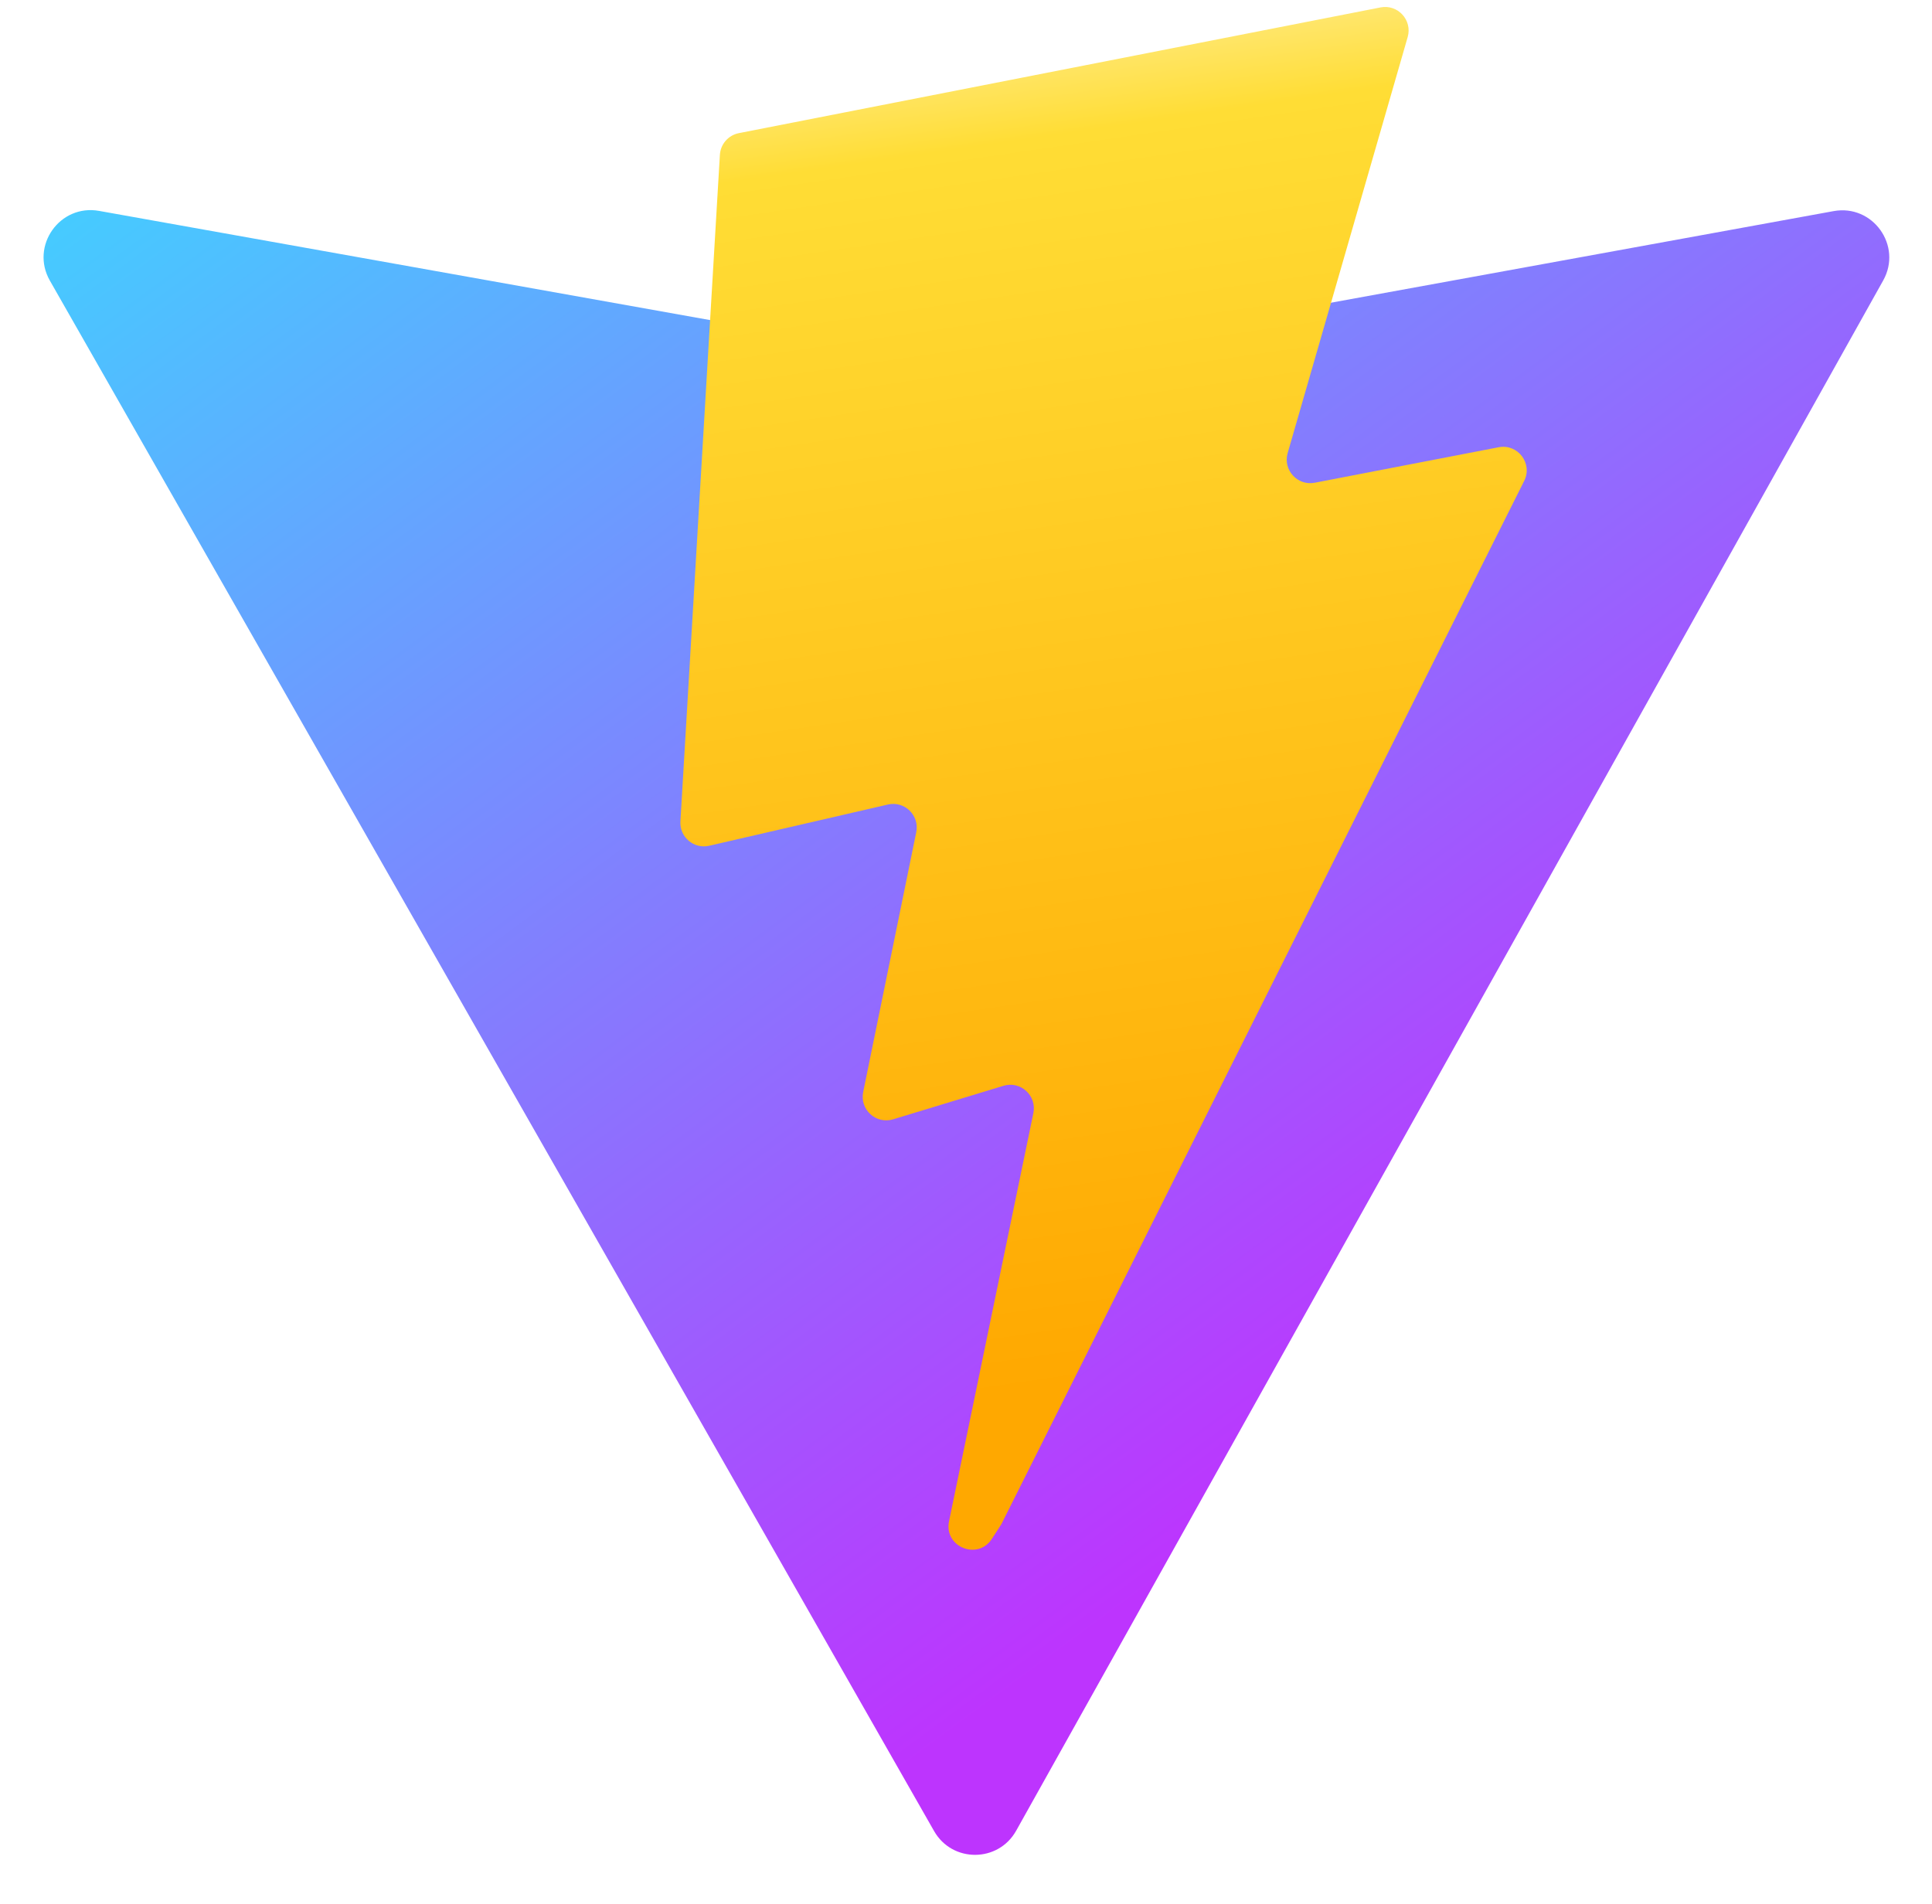
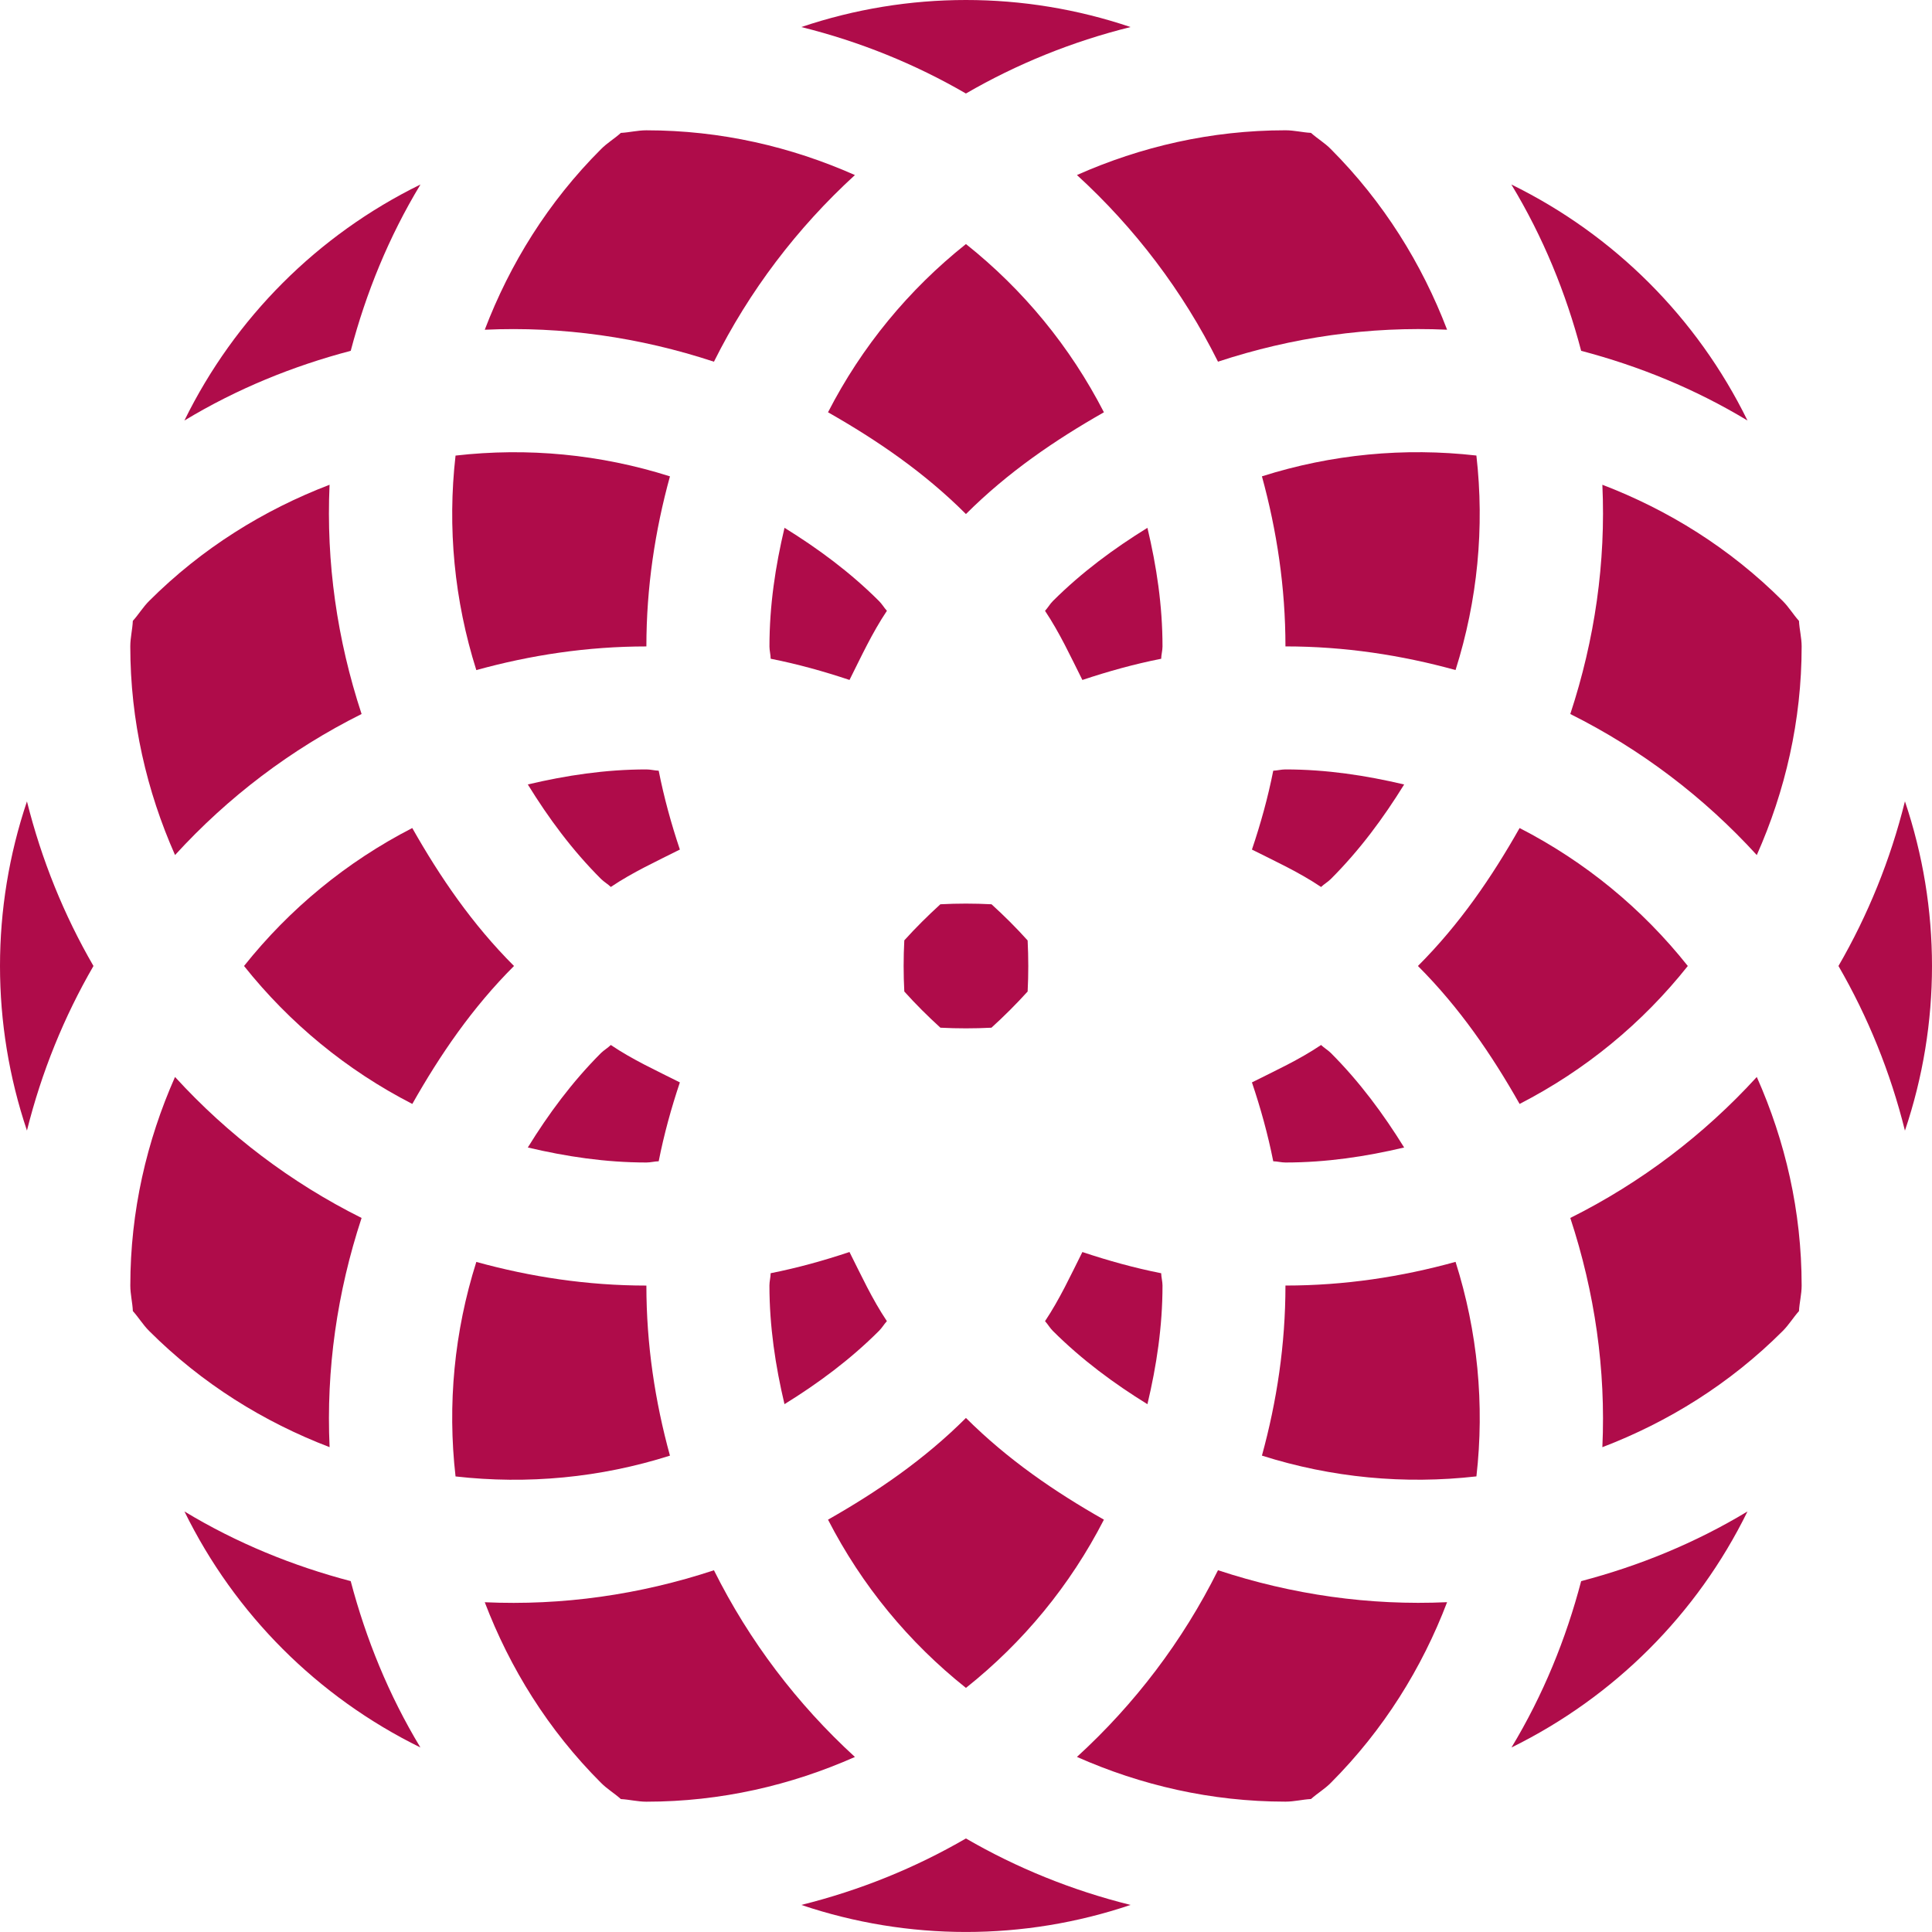
- <svg xmlns="http://www.w3.org/2000/svg" width="410" height="404" viewBox="0 0 410 404" fill="none">
-   <path d="M399.641 59.525L215.643 388.545C211.844 395.338 202.084 395.378 198.228 388.618L10.582 59.556C6.381 52.19 12.68 43.267 21.028 44.759L205.223 77.682C206.398 77.892 207.601 77.89 208.776 77.676L389.119 44.806C397.439 43.289 403.768 52.143 399.641 59.525Z" fill="url(#paint0_linear)" />
-   <path d="M292.965 1.574L156.801 28.255C154.563 28.694 152.906 30.59 152.771 32.866L144.395 174.33C144.198 177.662 147.258 180.248 150.51 179.498L188.42 170.749C191.967 169.931 195.172 173.055 194.443 176.622L183.18 231.775C182.422 235.487 185.907 238.661 189.532 237.56L212.947 230.446C216.577 229.344 220.065 232.527 219.297 236.242L201.398 322.875C200.278 328.294 207.486 331.249 210.492 326.603L212.5 323.5L323.454 102.072C325.312 98.365 322.108 94.137 318.036 94.923L279.014 102.454C275.347 103.161 272.227 99.746 273.262 96.158L298.731 7.867C299.767 4.273 296.636 0.855 292.965 1.574Z" fill="url(#paint1_linear)" />
-   <defs>
-     <linearGradient id="paint0_linear" x1="6" y1="33" x2="235" y2="344" gradientUnits="userSpaceOnUse">
-       <stop stop-color="#41D1FF" />
-       <stop offset="1" stop-color="#BD34FE" />
-     </linearGradient>
-     <linearGradient id="paint1_linear" x1="194.651" y1="8.818" x2="236.076" y2="292.989" gradientUnits="userSpaceOnUse">
-       <stop stop-color="#FFEA83" />
-       <stop offset="0.083" stop-color="#FFDD35" />
-       <stop offset="1" stop-color="#FFA800" />
-     </linearGradient>
-   </defs>
+ <svg xmlns="http://www.w3.org/2000/svg" viewBox="-378.627 -1264.777 2089.194 2089.167">
+   <g transform="matrix(27.49735, 0, 0, 27.49735, -722.6528, -1608.838)" style="">
+     <g>
+       <path d="M74.265,60.41c0.964,2.929,1.401,5.966,1.261,9.015c2.584-0.989,5.013-2.49,7.095-4.572c0.244-0.244,0.41-0.527,0.637-0.78   c0.018-0.341,0.105-0.659,0.105-1.004c0-2.924-0.646-5.691-1.764-8.203C79.522,57.139,77.045,59.022,74.265,60.41z" style="fill: rgb(175, 12, 74);" />
+       <path d="M54.863,81.605c2.509,1.112,5.276,1.759,8.2,1.759c0.349,0,0.664-0.085,1.004-0.103c0.253-0.227,0.541-0.393,0.781-0.637   c2.08-2.085,3.585-4.516,4.572-7.104c-3.049,0.14-6.086-0.292-9.01-1.257C59.022,77.049,57.137,79.528,54.863,81.605z" style="fill: rgb(175, 12, 74);" />
+       <path d="M40.588,74.265c-2.925,0.965-5.965,1.396-9.013,1.257c0.988,2.588,2.49,5.023,4.573,7.104   c0.242,0.244,0.528,0.41,0.779,0.637c0.339,0.018,0.661,0.103,1.003,0.103c2.926,0,5.691-0.646,8.202-1.759   C43.861,79.528,41.976,77.049,40.588,74.265z" style="fill: rgb(175, 12, 74);" />
+       <path d="M26.731,60.41c-2.781-1.388-5.26-3.271-7.337-5.545c-1.112,2.512-1.758,5.279-1.758,8.203c0,0.345,0.085,0.663,0.1,1.004   c0.229,0.253,0.395,0.536,0.639,0.78c2.082,2.082,4.515,3.583,7.098,4.572C25.333,66.376,25.767,63.339,26.731,60.41z" style="fill: rgb(175, 12, 74);" />
+       <path d="M26.731,40.592c-0.964-2.929-1.398-5.966-1.259-9.016c-2.583,0.989-5.014,2.491-7.098,4.572   c-0.244,0.245-0.41,0.528-0.639,0.781c-0.015,0.341-0.1,0.659-0.1,1.004c0,2.924,0.646,5.69,1.76,8.205   C21.471,43.863,23.95,41.979,26.731,40.592z" style="fill: rgb(175, 12, 74);" />
+       <path d="M46.132,19.397c-2.511-1.114-5.275-1.76-8.202-1.76c-0.342,0-0.664,0.084-1.003,0.102   c-0.251,0.228-0.537,0.393-0.779,0.638c-2.083,2.08-3.585,4.515-4.573,7.103c3.048-0.14,6.088,0.293,9.013,1.257   C41.976,23.952,43.861,21.475,46.132,19.397z" style="fill: rgb(175, 12, 74);" />
+       <path d="M60.41,26.736c2.924-0.964,5.961-1.396,9.01-1.257c-0.99-2.588-2.492-5.017-4.572-7.103   c-0.24-0.245-0.528-0.41-0.781-0.638c-0.34-0.018-0.659-0.102-1.004-0.102c-2.924,0-5.691,0.646-8.2,1.76   C57.137,21.475,59.022,23.952,60.41,26.736z" style="fill: rgb(175, 12, 74);" />
+       <path d="M82.621,36.148c-2.082-2.081-4.511-3.583-7.095-4.572c0.14,3.05-0.297,6.087-1.261,9.016   c2.78,1.388,5.257,3.271,7.334,5.547c1.117-2.515,1.764-5.281,1.764-8.205c0-0.345-0.088-0.663-0.105-1.004   C83.031,36.677,82.865,36.394,82.621,36.148z" style="fill: rgb(175, 12, 74);" />
+       <path d="M58.228,63.068c0-0.166-0.048-0.319-0.052-0.484c-1.061-0.21-2.09-0.498-3.099-0.834c-0.462,0.921-0.89,1.851-1.469,2.719   c0.113,0.122,0.19,0.267,0.309,0.384c1.143,1.14,2.404,2.069,3.718,2.881C57.993,66.228,58.228,64.683,58.228,63.068z" style="fill: rgb(175, 12, 74);" />
+       <path d="M43.362,67.733c1.313-0.812,2.574-1.741,3.715-2.881c0.12-0.117,0.199-0.262,0.312-0.384   c-0.581-0.868-1.008-1.798-1.471-2.719c-1.008,0.336-2.038,0.624-3.1,0.834c-0.002,0.165-0.048,0.318-0.048,0.484   C42.771,64.683,43.006,66.228,43.362,67.733z" style="fill: rgb(175, 12, 74);" />
+       <path d="M36.148,53.922c-1.139,1.14-2.068,2.4-2.88,3.717c1.503,0.355,3.051,0.59,4.663,0.59c0.166,0,0.318-0.044,0.484-0.048   c0.209-1.06,0.495-2.094,0.833-3.102c-0.918-0.463-1.848-0.886-2.716-1.471C36.411,53.726,36.269,53.805,36.148,53.922z" style="fill: rgb(175, 12, 74);" />
+       <path d="M38.415,42.821c-0.166-0.006-0.319-0.05-0.484-0.05c-1.612,0-3.159,0.236-4.663,0.591c0.812,1.318,1.739,2.578,2.88,3.717   c0.12,0.118,0.262,0.196,0.384,0.314c0.868-0.583,1.797-1.008,2.716-1.471C38.91,44.916,38.625,43.881,38.415,42.821z" style="fill: rgb(175, 12, 74);" />
+       <path d="M42.771,37.934c0,0.166,0.046,0.318,0.048,0.484c1.062,0.21,2.092,0.498,3.1,0.834c0.462-0.921,0.89-1.851,1.471-2.719   c-0.113-0.123-0.192-0.267-0.312-0.385c-1.141-1.139-2.402-2.066-3.715-2.879C43.006,34.774,42.771,36.319,42.771,37.934z" style="fill: rgb(175, 12, 74);" />
+       <path d="M57.635,33.27c-1.314,0.812-2.575,1.74-3.718,2.879c-0.118,0.118-0.195,0.262-0.309,0.385   c0.579,0.868,1.007,1.798,1.469,2.719c1.008-0.336,2.038-0.624,3.099-0.834c0.004-0.166,0.052-0.318,0.052-0.484   C58.228,36.319,57.993,34.774,57.635,33.27z" style="fill: rgb(175, 12, 74);" />
+       <path d="M63.063,42.771c-0.166,0-0.314,0.044-0.48,0.05c-0.209,1.06-0.498,2.095-0.838,3.102c0.921,0.463,1.851,0.888,2.719,1.471   c0.122-0.118,0.266-0.196,0.384-0.314c1.139-1.139,2.067-2.398,2.883-3.717C66.226,43.008,64.678,42.771,63.063,42.771z" style="fill: rgb(175, 12, 74);" />
+       <path d="M48.074,49.493c-0.035,0.676-0.035,1.339,0,2.012c0.452,0.502,0.921,0.969,1.42,1.423c0.671,0.034,1.335,0.034,2.007,0   c0.5-0.454,0.972-0.926,1.423-1.423c0.035-0.673,0.033-1.336,0-2.008c-0.451-0.502-0.921-0.969-1.42-1.423   c-0.673-0.035-1.34-0.035-2.012,0C48.995,48.528,48.524,48.995,48.074,49.493z" style="fill: rgb(175, 12, 74);" />
+       <path d="M64.464,53.608c-0.868,0.585-1.798,1.008-2.719,1.471c0.34,1.008,0.628,2.042,0.838,3.102   c0.166,0.004,0.314,0.048,0.48,0.048c1.615,0,3.163-0.234,4.668-0.59c-0.816-1.316-1.745-2.577-2.883-3.717   C64.73,53.805,64.586,53.726,64.464,53.608z" style="fill: rgb(175, 12, 74);" />
+       <path d="M72.271,55.926c2.583-1.327,4.827-3.173,6.615-5.425c-1.788-2.252-4.031-4.098-6.615-5.425   c-1.091,1.929-2.357,3.784-3.998,5.425C69.914,52.142,71.179,53.996,72.271,55.926z" style="fill: rgb(175, 12, 74);" />
+       <path d="M62.138,31.245c0.585,2.133,0.925,4.367,0.925,6.688c2.322,0,4.555,0.341,6.689,0.93c0.868-2.745,1.143-5.603,0.82-8.436   C67.74,30.104,64.879,30.375,62.138,31.245z" style="fill: rgb(175, 12, 74);" />
+       <path d="M50.498,22.11c-2.253,1.794-4.099,4.033-5.424,6.616c1.927,1.096,3.782,2.361,5.424,4.002   c1.644-1.641,3.498-2.906,5.426-4.002C54.597,26.144,52.752,23.904,50.498,22.11z" style="fill: rgb(175, 12, 74);" />
+       <path d="M37.931,37.934c0-2.321,0.34-4.556,0.927-6.688c-2.74-0.87-5.601-1.141-8.432-0.817c-0.323,2.833-0.05,5.69,0.817,8.436   C33.377,38.274,35.612,37.934,37.931,37.934z" style="fill: rgb(175, 12, 74);" />
+       <path d="M22.108,50.501c1.794,2.252,4.034,4.098,6.618,5.425c1.091-1.93,2.356-3.784,3.999-5.425   c-1.643-1.641-2.908-3.496-4.001-5.425C26.143,46.403,23.902,48.249,22.108,50.501z" style="fill: rgb(175, 12, 74);" />
+       <path d="M38.858,69.757c-0.587-2.133-0.927-4.367-0.927-6.688c-2.319,0-4.553-0.341-6.688-0.93   c-0.868,2.745-1.14,5.604-0.817,8.436C33.257,70.896,36.118,70.627,38.858,69.757z" style="fill: rgb(175, 12, 74);" />
+       <path d="M50.498,78.891c2.255-1.793,4.1-4.032,5.426-6.616c-1.929-1.095-3.782-2.36-5.426-4c-1.642,1.64-3.497,2.905-5.424,4   C46.401,74.858,48.245,77.098,50.498,78.891z" style="fill: rgb(175, 12, 74);" />
+       <path d="M63.063,63.068c0,2.321-0.34,4.556-0.925,6.688c2.741,0.87,5.602,1.139,8.435,0.817c0.323-2.832,0.048-5.695-0.82-8.436   C67.618,62.728,65.385,63.068,63.063,63.068z" style="fill: rgb(175, 12, 74);" />
+       <path d="M87.425,44.026c-0.571,2.304-1.457,4.476-2.614,6.475c1.157,1.999,2.043,4.177,2.614,6.475   C88.844,52.771,88.844,48.231,87.425,44.026z" style="fill: rgb(175, 12, 74);" />
+       <path d="M81.233,29.05c-1.981-4.041-5.244-7.301-9.286-9.282c1.249,2.063,2.147,4.268,2.745,6.541   C76.966,26.907,79.165,27.802,81.233,29.05z" style="fill: rgb(175, 12, 74);" />
+       <path d="M56.971,13.576c-4.204-1.418-8.742-1.418-12.947,0c2.3,0.571,4.473,1.453,6.473,2.614   C52.5,15.029,54.671,14.147,56.971,13.576z" style="fill: rgb(175, 12, 74);" />
+       <path d="M29.047,19.768c-4.042,1.981-7.301,5.241-9.284,9.282c2.066-1.248,4.268-2.143,6.541-2.741   C26.904,24.035,27.798,21.831,29.047,19.768z" style="fill: rgb(175, 12, 74);" />
+       <path d="M13.571,56.973c0.574-2.3,1.458-4.473,2.616-6.472c-1.159-1.999-2.04-4.171-2.616-6.472   C12.158,48.231,12.158,52.771,13.571,56.973z" style="fill: rgb(175, 12, 74);" />
+       <path d="M19.765,71.952c1.981,4.041,5.24,7.297,9.279,9.282c-1.248-2.068-2.141-4.269-2.741-6.542   C24.031,74.095,21.829,73.2,19.765,71.952z" style="fill: rgb(175, 12, 74);" />
+       <path d="M44.024,87.426c4.205,1.418,8.746,1.418,12.947,0c-2.3-0.572-4.472-1.453-6.474-2.614   C48.498,85.973,46.324,86.854,44.024,87.426z" style="fill: rgb(175, 12, 74);" />
+       <path d="M71.952,81.234c4.037-1.985,7.3-5.241,9.281-9.282c-2.068,1.248-4.267,2.143-6.541,2.74   C74.095,76.966,73.2,79.166,71.952,81.234z" style="fill: rgb(175, 12, 74);" />
+     </g>
+   </g>
</svg>
